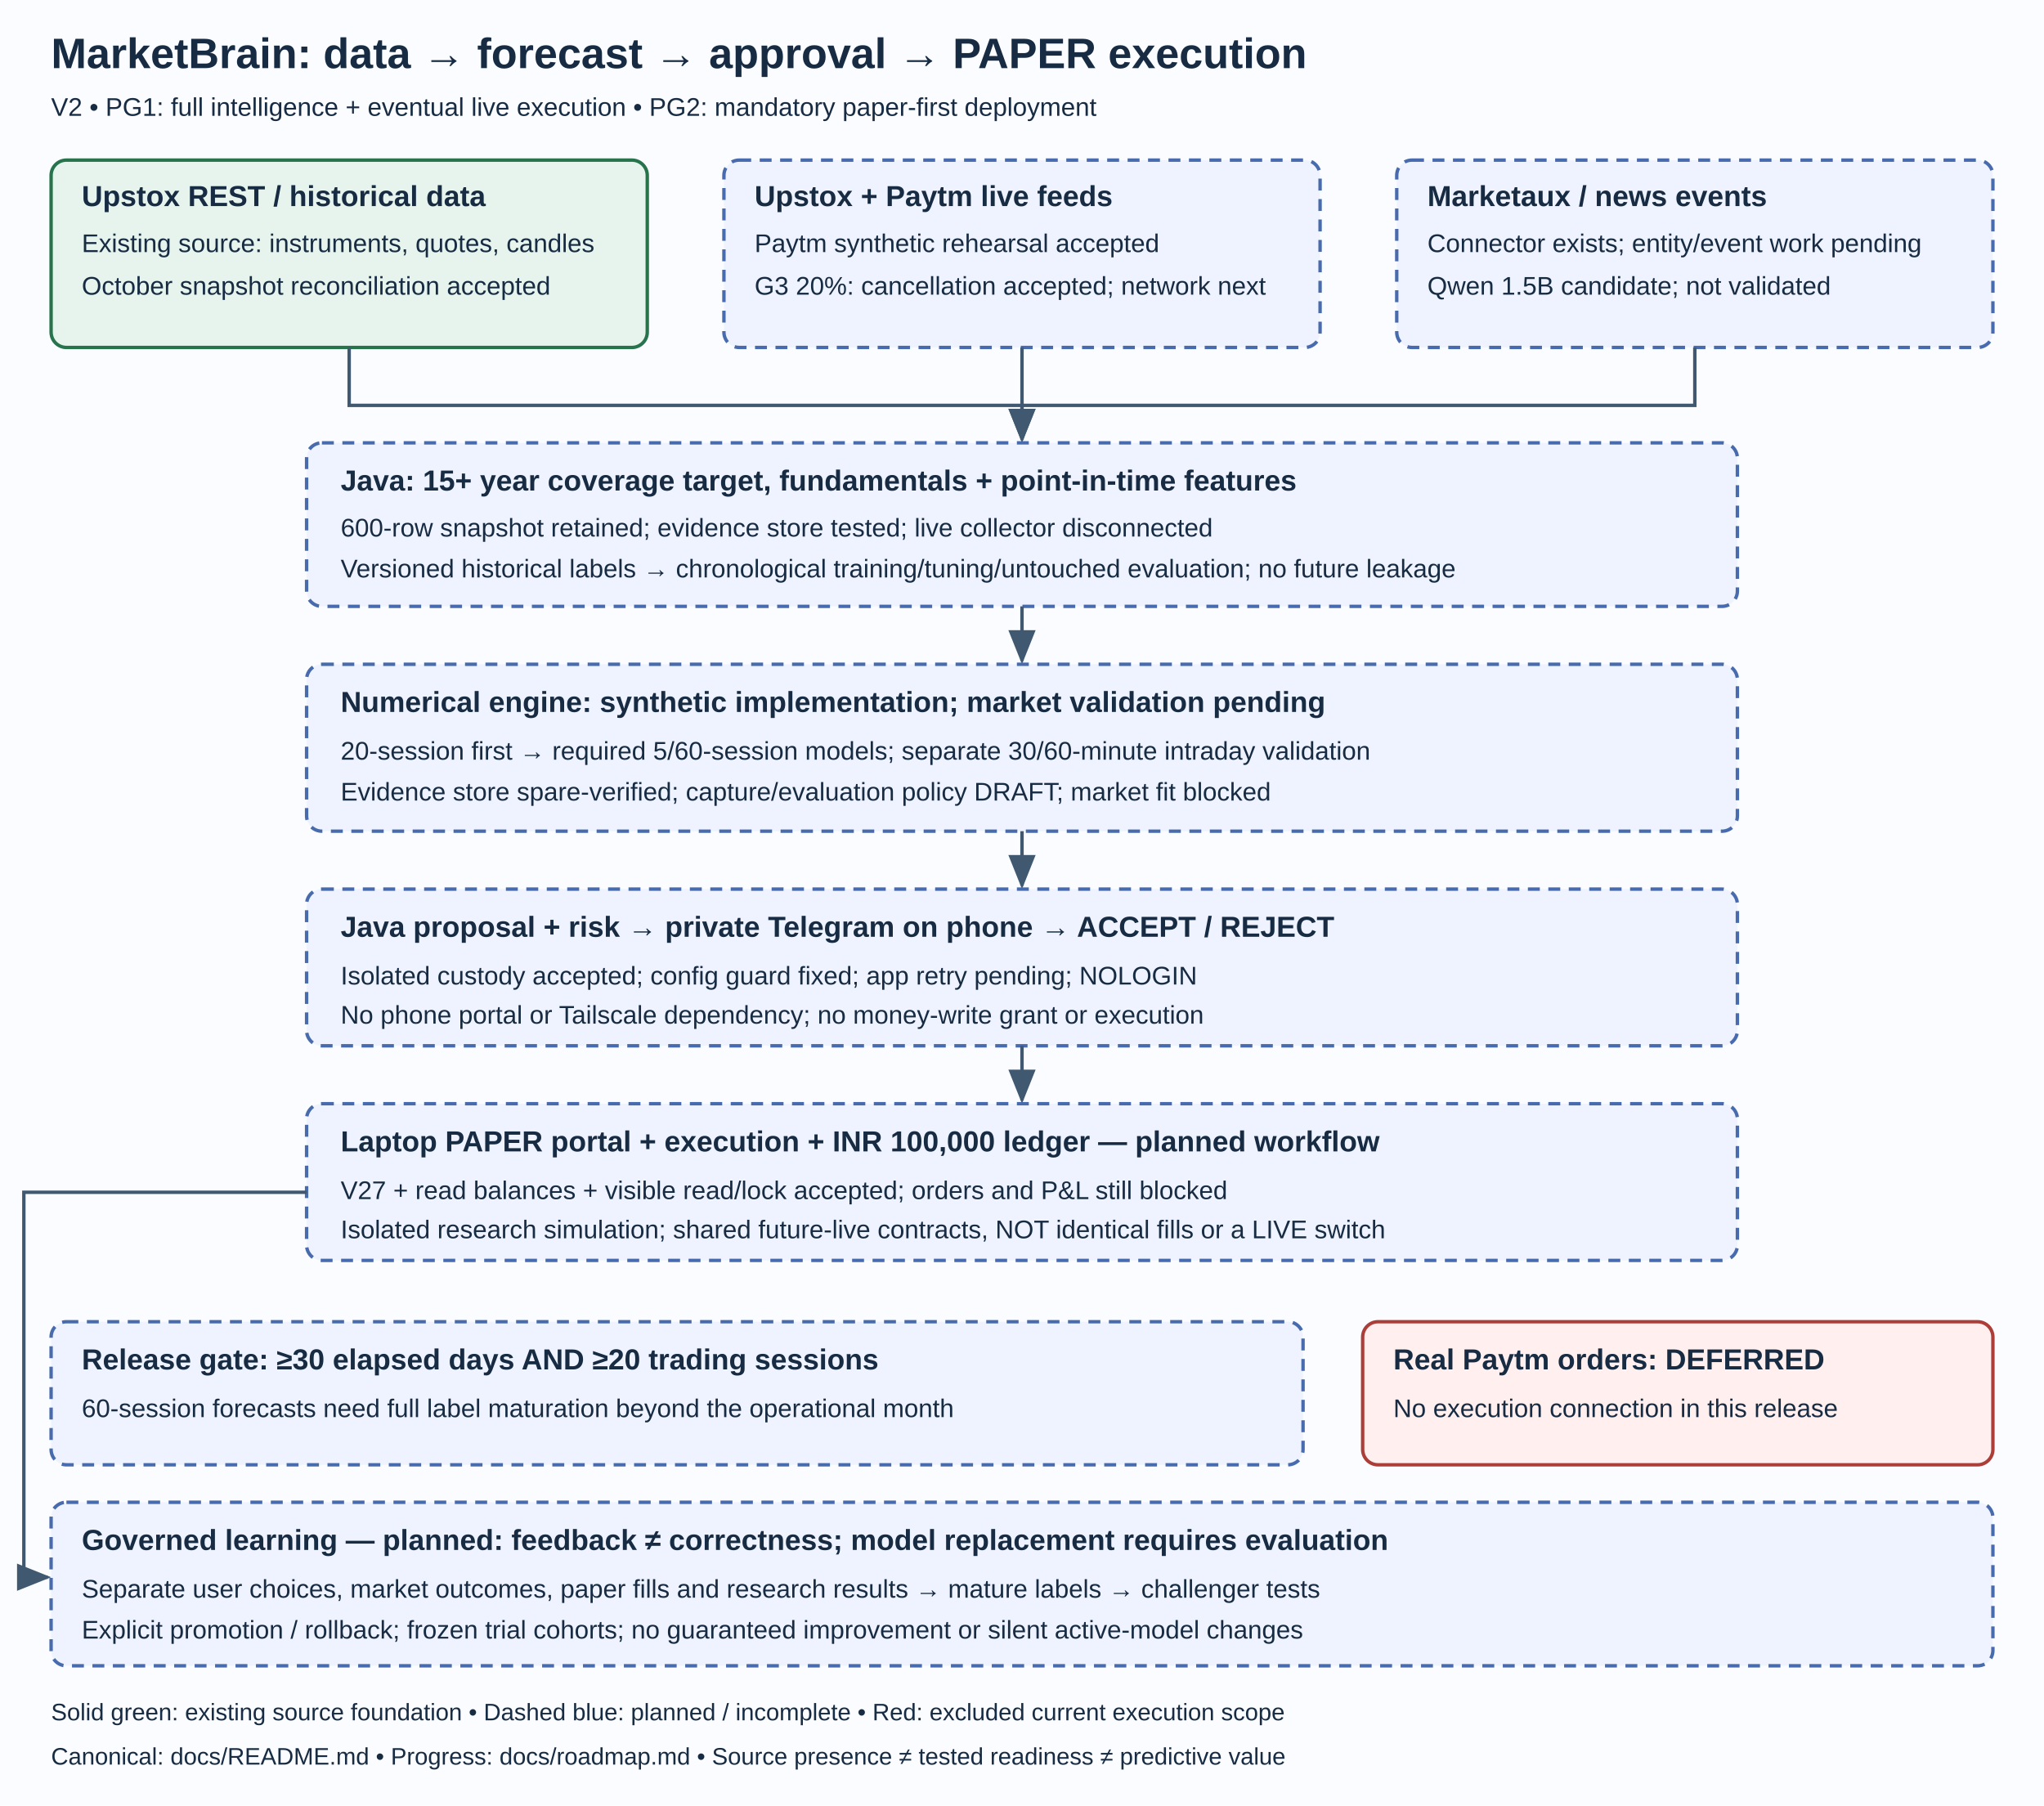
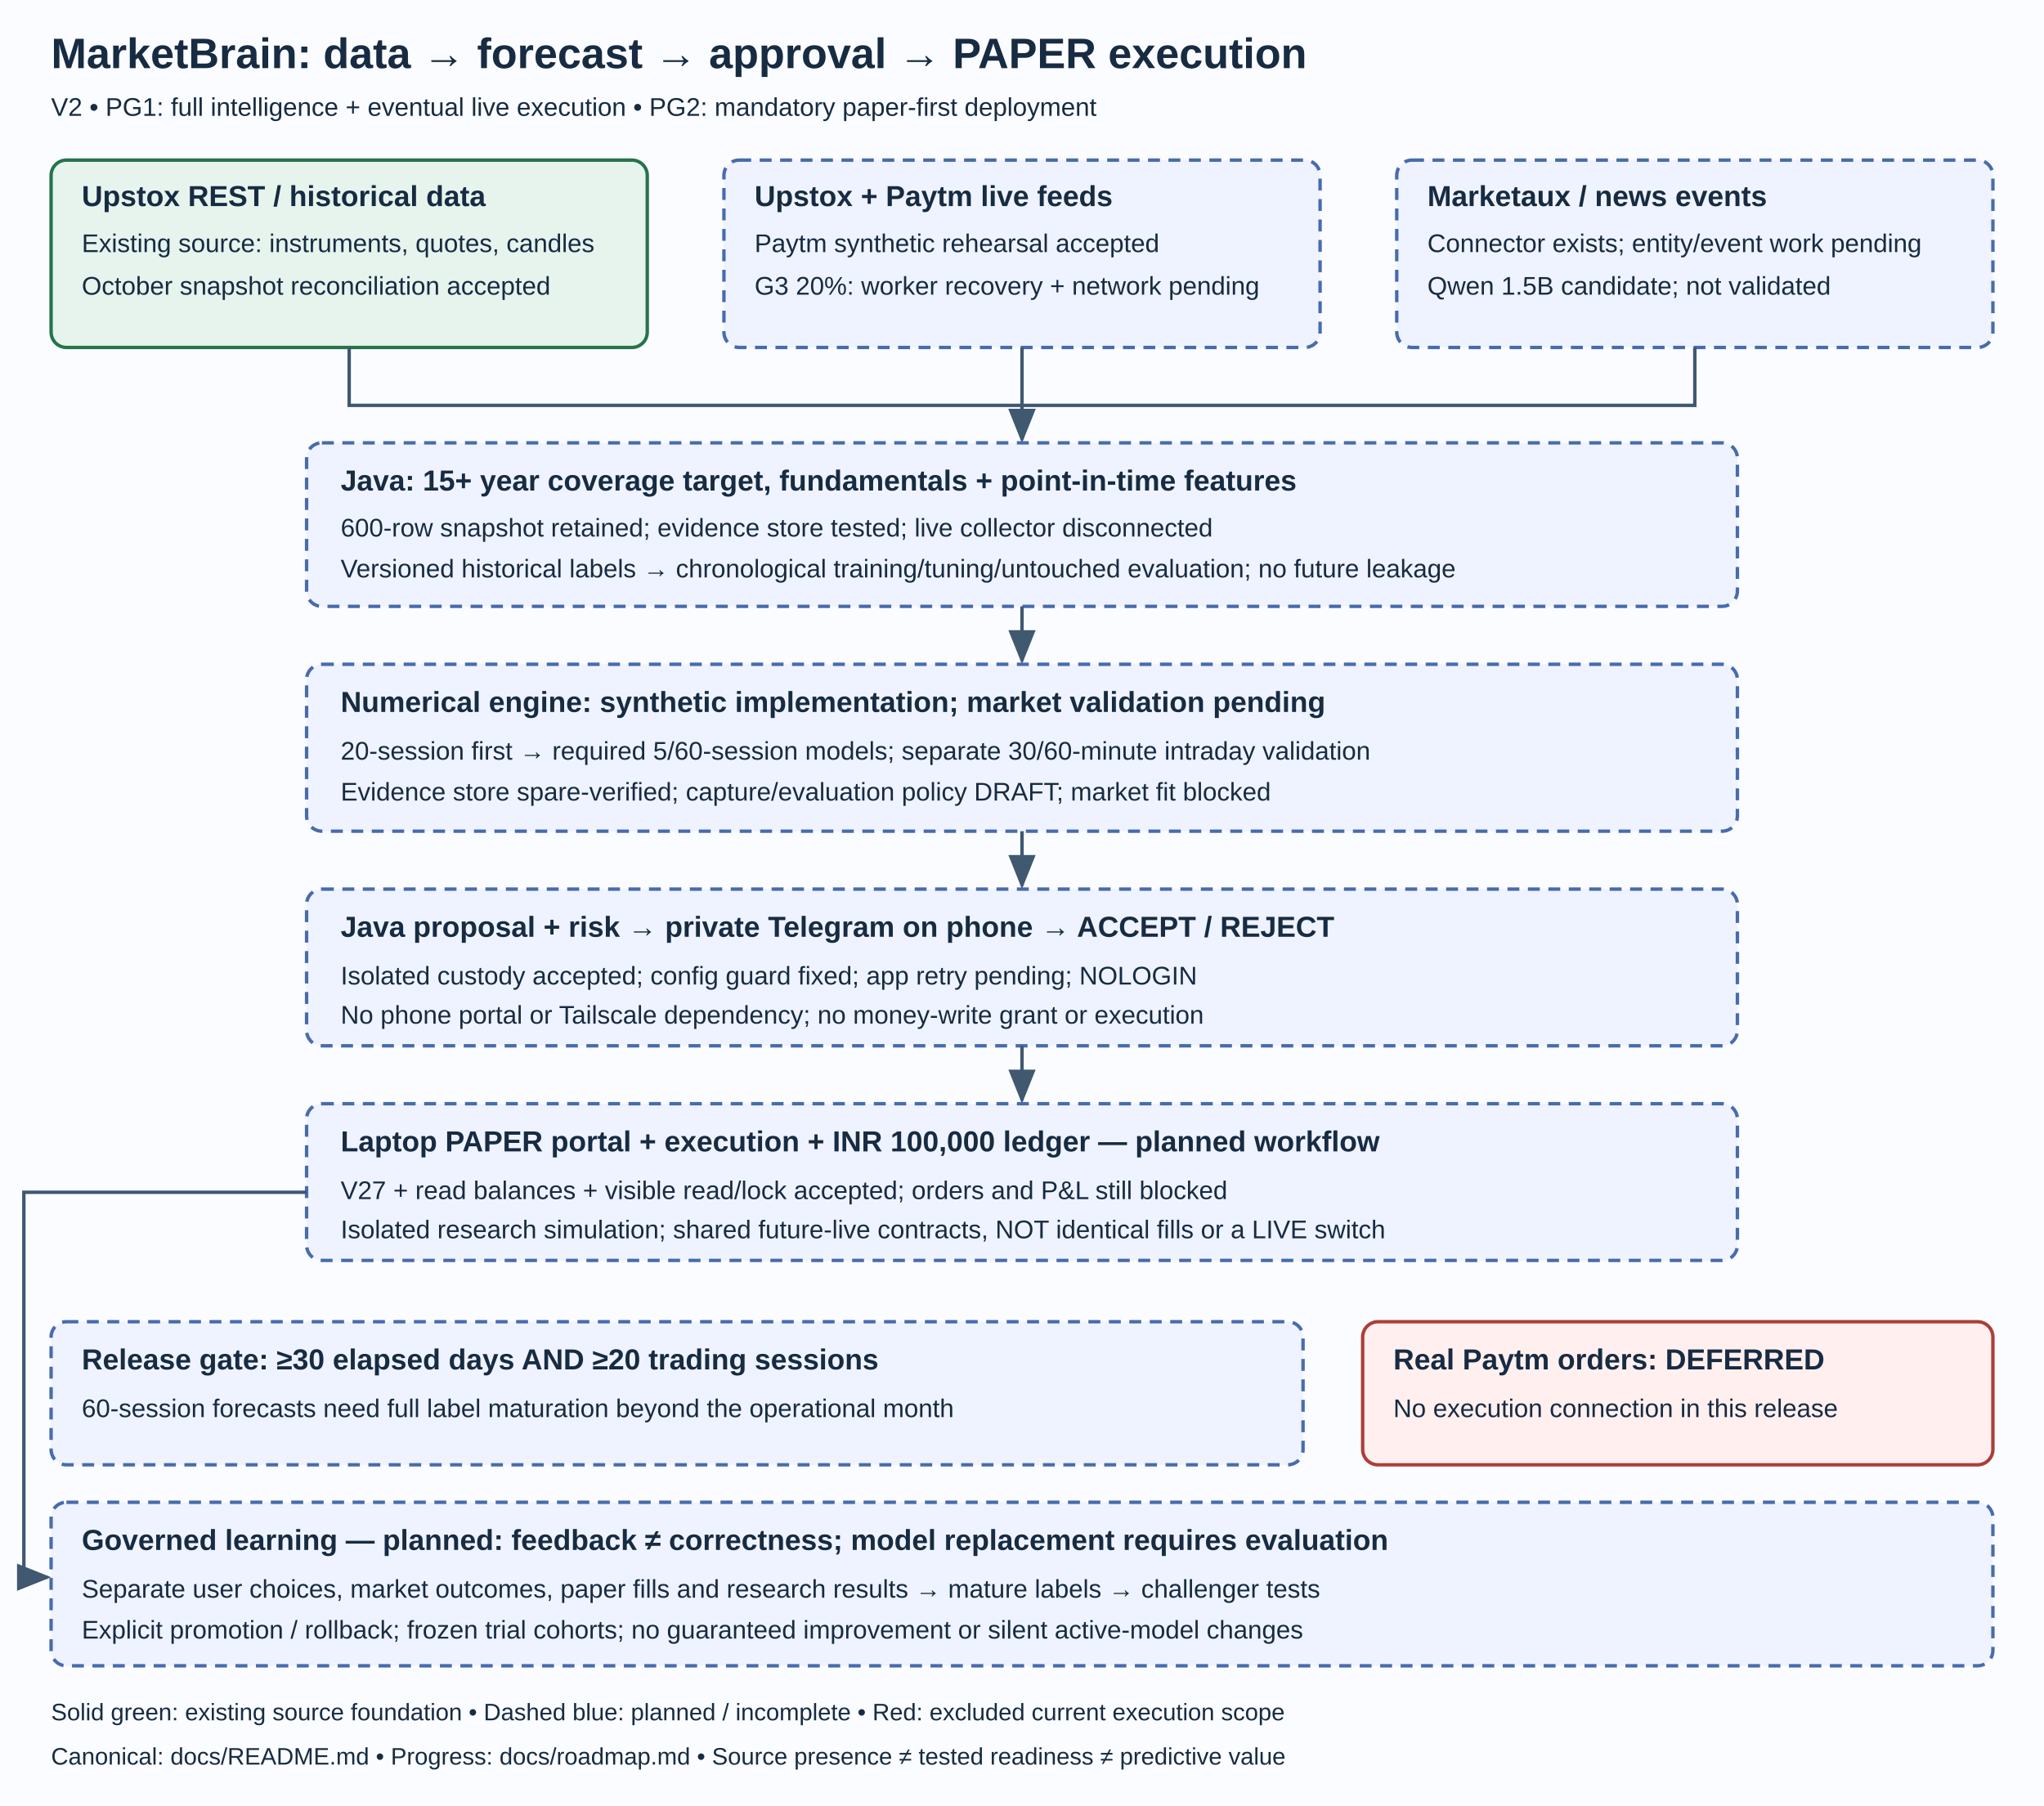
<svg xmlns="http://www.w3.org/2000/svg" width="1200" height="1060" viewBox="0 0 1200 1060" role="img" aria-labelledby="title desc">
  <defs>
    <marker id="arrow" markerWidth="10" markerHeight="8" refX="9" refY="4" orient="auto">
      <path d="M0,0 L10,4 L0,8 Z" fill="#405870" />
    </marker>
    <style>
      text { font-family: Arial, sans-serif; fill: #172b42; }
      .heading { font-size: 25px; font-weight: bold; }
      .label { font-size: 17px; font-weight: bold; }
      .body { font-size: 15px; }
      .small { font-size: 14px; }
      .existing { fill: #e6f4ed; stroke: #26734c; stroke-width: 2; }
      .planned { fill: #eef3ff; stroke: #486bad; stroke-width: 2; stroke-dasharray: 7 5; }
      .blocked { fill: #fff0ef; stroke: #ab3e38; stroke-width: 2; }
      .line { fill: none; stroke: #405870; stroke-width: 2; marker-end: url(#arrow); }
    </style>
  </defs>
  <rect width="1200" height="1060" fill="#fafcff" />
  <text x="30" y="40" class="heading">MarketBrain: data → forecast → approval → PAPER execution</text>
  <text x="30" y="68" class="body">V2 • PG1: full intelligence + eventual live execution • PG2: mandatory paper-first deployment</text>
  <rect x="30" y="94" width="350" height="110" rx="9" class="existing" />
  <text x="48" y="121" class="label">Upstox REST / historical data</text>
  <text x="48" y="148" class="body">Existing source: instruments, quotes, candles</text>
  <text x="48" y="173" class="body">October snapshot reconciliation accepted</text>
  <rect x="425" y="94" width="350" height="110" rx="9" class="planned" />
  <text x="443" y="121" class="label">Upstox + Paytm live feeds</text>
  <text x="443" y="148" class="body">Paytm synthetic rehearsal accepted</text>
-   <text x="443" y="173" class="body">G3 20%: cancellation accepted; network next</text>
+   <text x="443" y="173" class="body">G3 20%: worker recovery + network pending</text>
  <rect x="820" y="94" width="350" height="110" rx="9" class="planned" />
  <text x="838" y="121" class="label">Marketaux / news events</text>
  <text x="838" y="148" class="body">Connector exists; entity/event work pending</text>
  <text x="838" y="173" class="body">Qwen 1.5B candidate; not validated</text>
  <path d="M205 204 V238 H600 V258" class="line" />
  <path d="M600 204 V258" class="line" />
  <path d="M995 204 V238 H600" fill="none" stroke="#405870" stroke-width="2" />
  <rect x="180" y="260" width="840" height="96" rx="9" class="planned" />
  <text x="200" y="288" class="label">Java: 15+ year coverage target, fundamentals + point-in-time features</text>
  <text x="200" y="315" class="body">600-row snapshot retained; evidence store tested; live collector disconnected</text>
  <text x="200" y="339" class="body">Versioned historical labels → chronological training/tuning/untouched evaluation; no future leakage</text>
  <path d="M600 356 V388" class="line" />
  <rect x="180" y="390" width="840" height="98" rx="9" class="planned" />
  <text x="200" y="418" class="label">Numerical engine: synthetic implementation; market validation pending</text>
  <text x="200" y="446" class="body">20-session first → required 5/60-session models; separate 30/60-minute intraday validation</text>
  <text x="200" y="470" class="body">Evidence store spare-verified; capture/evaluation policy DRAFT; market fit blocked</text>
  <path d="M600 488 V520" class="line" />
  <rect x="180" y="522" width="840" height="92" rx="9" class="planned" />
  <text x="200" y="550" class="label">Java proposal + risk → private Telegram on phone → ACCEPT / REJECT</text>
  <text x="200" y="578" class="body">Isolated custody accepted; config guard fixed; app retry pending; NOLOGIN</text>
  <text x="200" y="601" class="body">No phone portal or Tailscale dependency; no money-write grant or execution</text>
  <path d="M600 614 V646" class="line" />
  <rect x="180" y="648" width="840" height="92" rx="9" class="planned" />
  <text x="200" y="676" class="label">Laptop PAPER portal + execution + INR 100,000 ledger — planned workflow</text>
  <text x="200" y="704" class="body">V27 + read balances + visible read/lock accepted; orders and P&amp;L still blocked</text>
  <text x="200" y="727" class="body">Isolated research simulation; shared future-live contracts, NOT identical fills or a LIVE switch</text>
  <rect x="30" y="776" width="735" height="84" rx="9" class="planned" />
  <text x="48" y="804" class="label">Release gate: ≥30 elapsed days AND ≥20 trading sessions</text>
  <text x="48" y="832" class="body">60-session forecasts need full label maturation beyond the operational month</text>
  <rect x="800" y="776" width="370" height="84" rx="9" class="blocked" />
  <text x="818" y="804" class="label">Real Paytm orders: DEFERRED</text>
  <text x="818" y="832" class="body">No execution connection in this release</text>
  <path d="M180 700 H14 V926 H28" class="line" />
  <rect x="30" y="882" width="1140" height="96" rx="9" class="planned" />
  <text x="48" y="910" class="label">Governed learning — planned: feedback ≠ correctness; model replacement requires evaluation</text>
  <text x="48" y="938" class="body">Separate user choices, market outcomes, paper fills and research results → mature labels → challenger tests</text>
  <text x="48" y="962" class="body">Explicit promotion / rollback; frozen trial cohorts; no guaranteed improvement or silent active-model changes</text>
  <text x="30" y="1010" class="small">Solid green: existing source foundation • Dashed blue: planned / incomplete • Red: excluded current execution scope</text>
  <text x="30" y="1036" class="small">Canonical: docs/README.md • Progress: docs/roadmap.md • Source presence ≠ tested readiness ≠ predictive value</text>
</svg>
